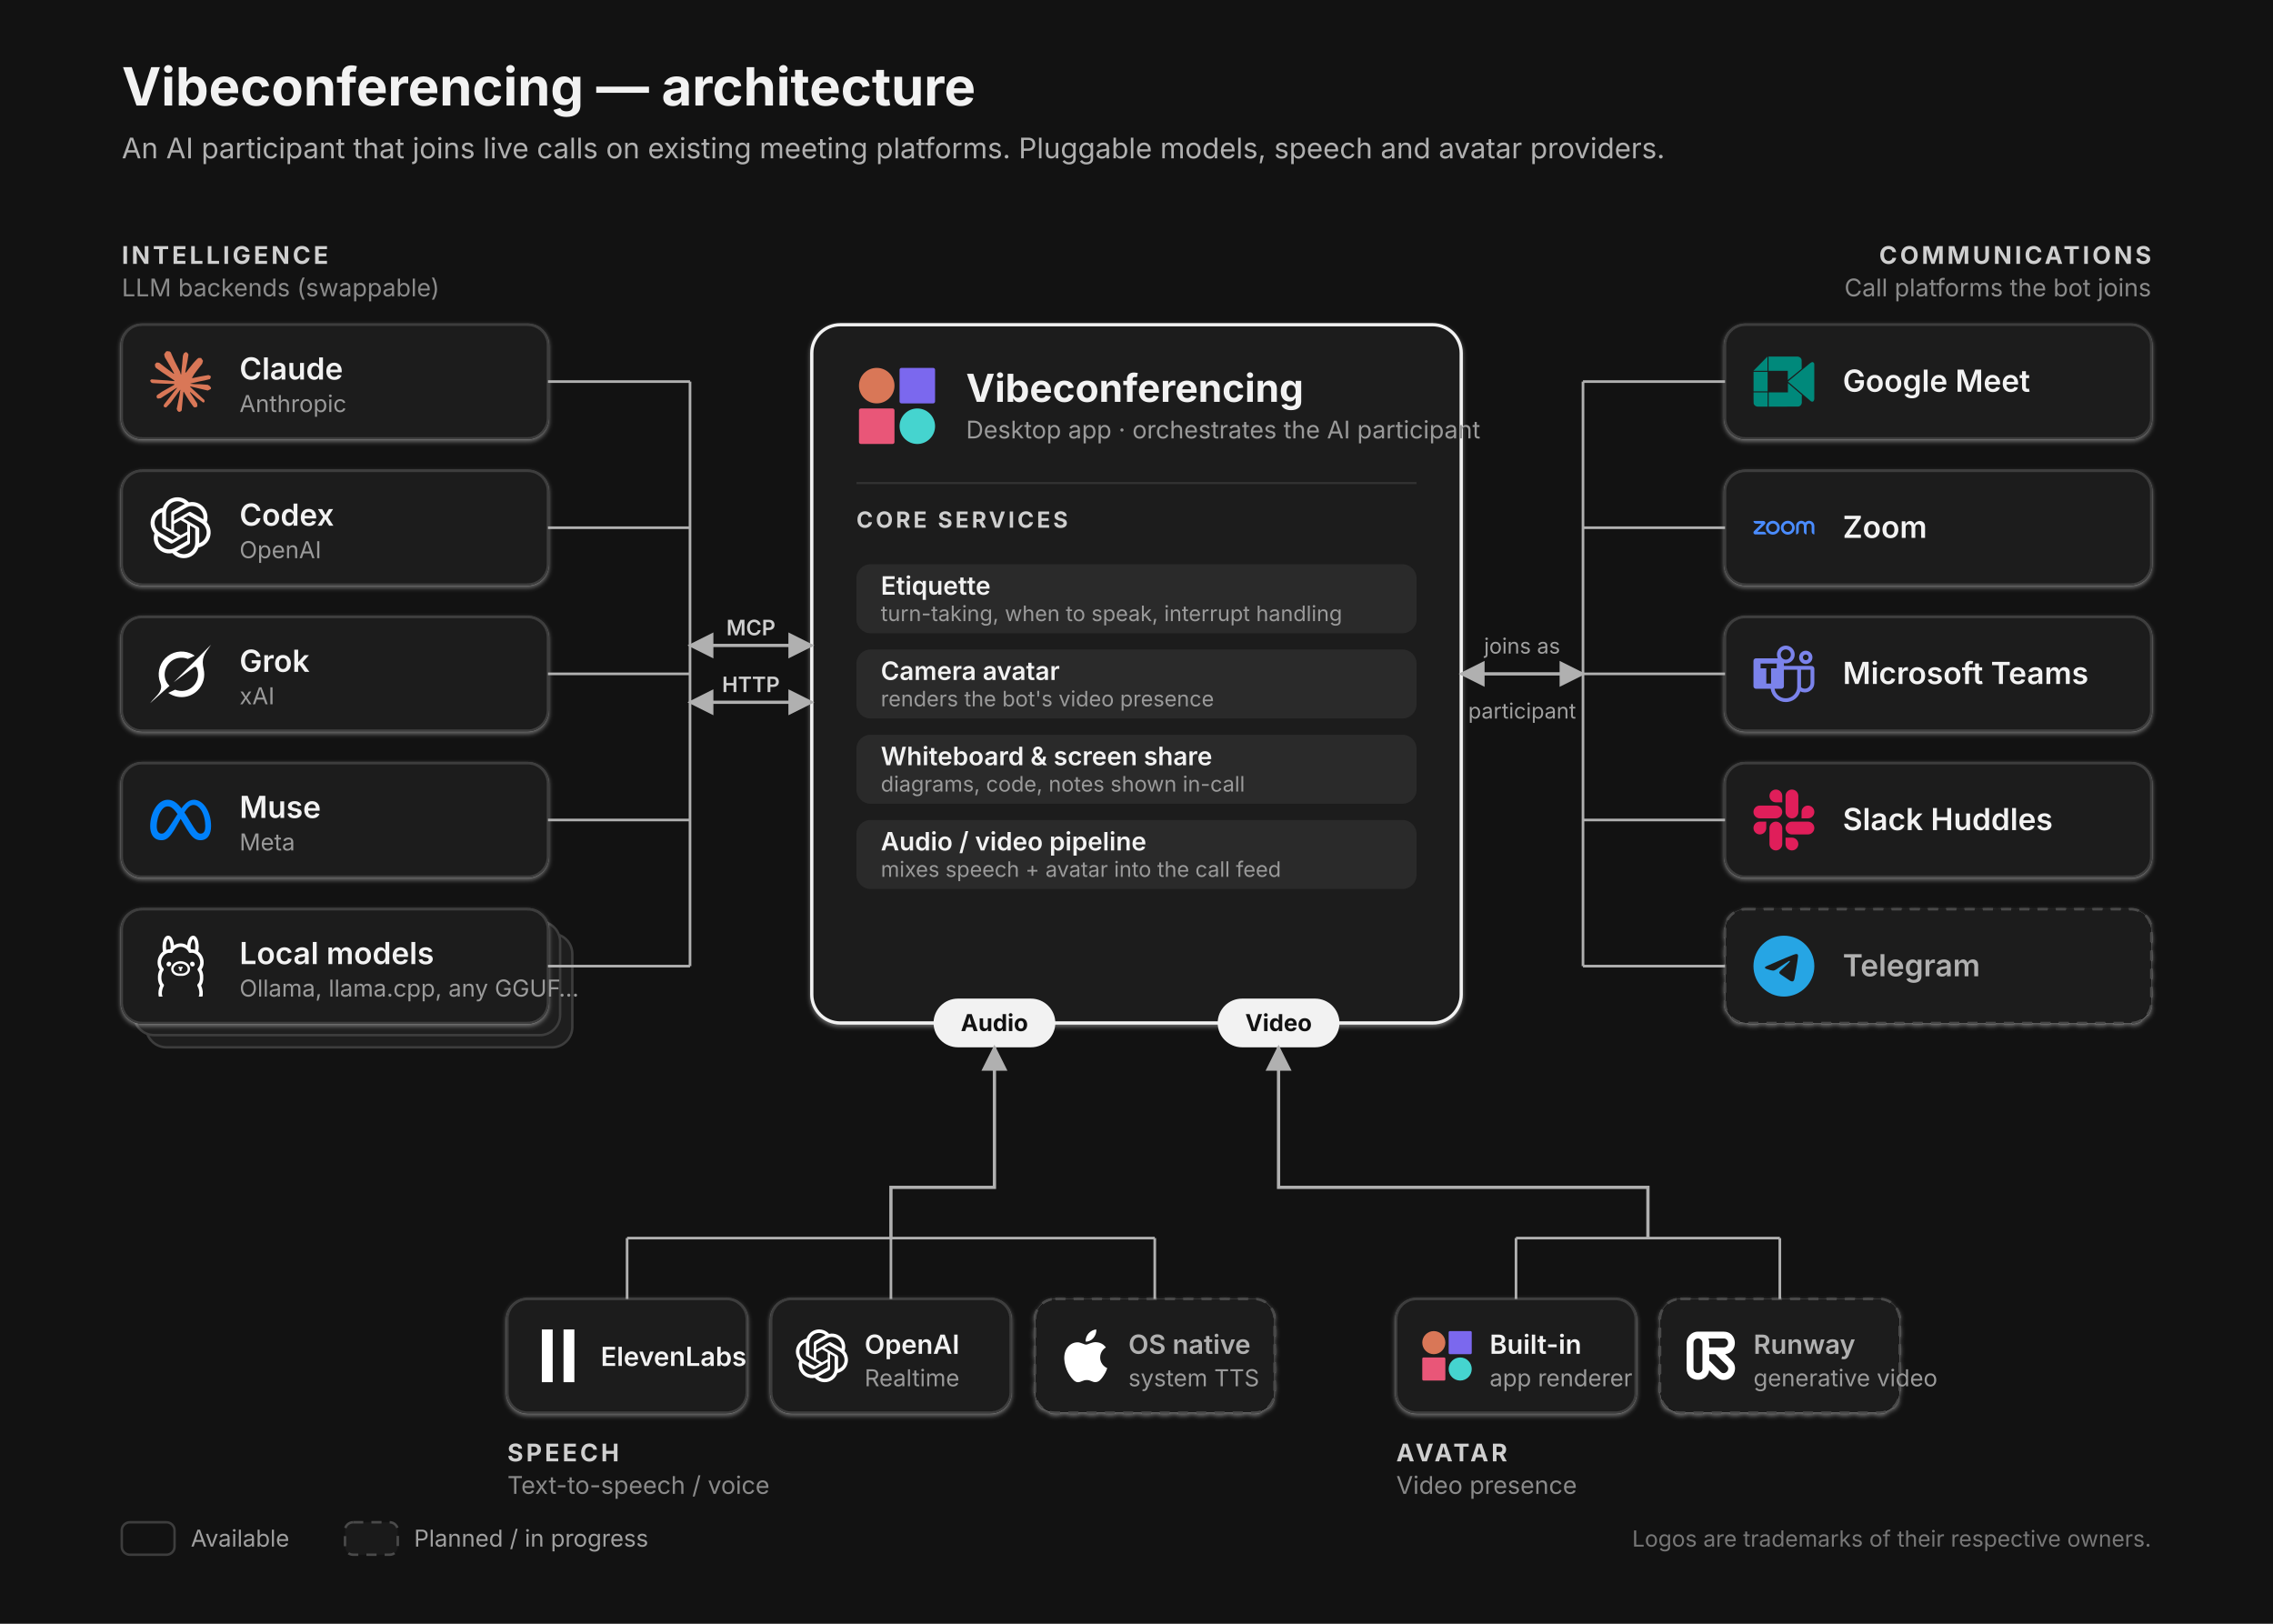
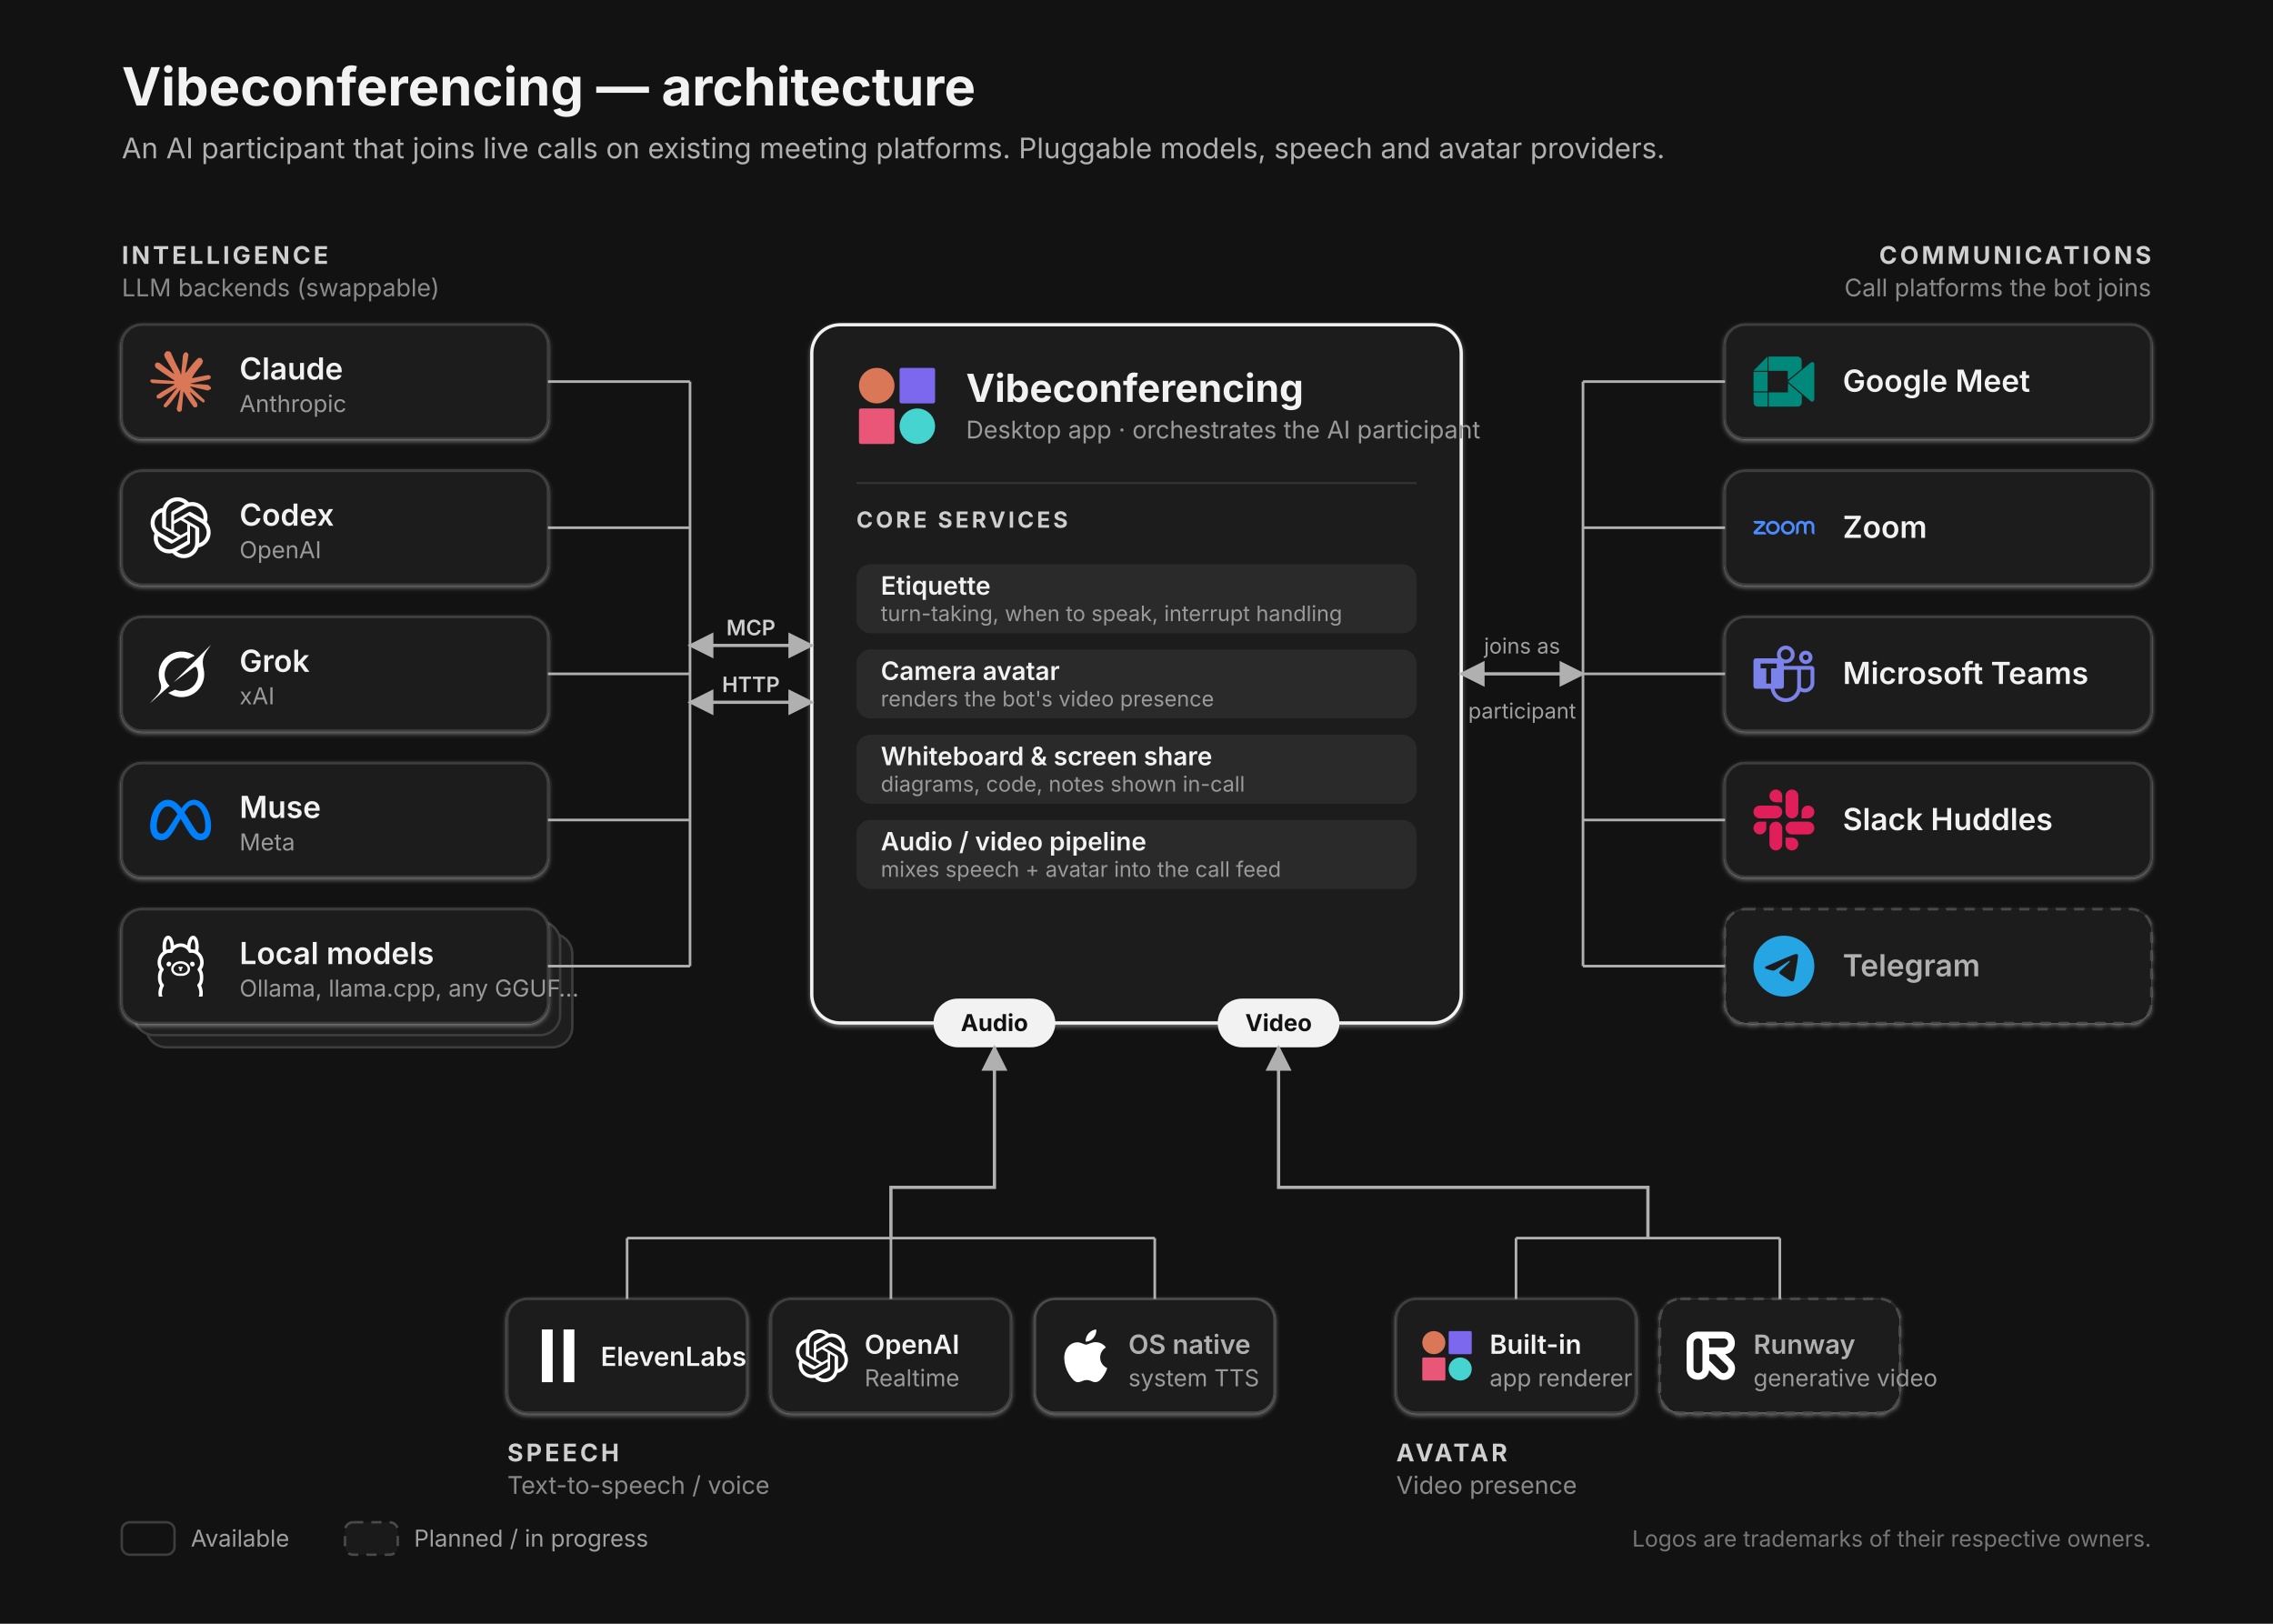
<svg xmlns="http://www.w3.org/2000/svg" width="1120" height="800" viewBox="0 0 1120 800" font-family="Inter, -apple-system, Helvetica Neue, Helvetica, Arial, sans-serif">
  <defs>
    <marker id="arr" viewBox="0 0 10 10" refX="9" refY="5" markerWidth="8" markerHeight="8" orient="auto-start-reverse">
      <path d="M0,0 L10,5 L0,10 z" fill="#B0B0B0" />
    </marker>
    <filter id="sh" x="-10%" y="-10%" width="120%" height="130%">
      <feDropShadow dx="0" dy="1" stdDeviation="1.2" flood-color="#FFFFFF" flood-opacity="0.4" />
    </filter>
  </defs>
  <rect width="1120" height="800" fill="#121212" />
  <text x="60" y="52" font-size="26" font-weight="700" fill="#F2F2F2">Vibeconferencing — architecture</text>
  <text x="60" y="78" font-size="14" fill="#B0B0B0">An AI participant that joins live calls on existing meeting platforms. Pluggable models, speech and avatar providers.</text>
  <text x="60" y="130" font-size="12" font-weight="700" fill="#CFCFCF" letter-spacing="1.4" text-anchor="start">INTELLIGENCE</text>
  <text x="60" y="146" font-size="12" fill="#8A8A8A" text-anchor="start">LLM backends (swappable)</text>
  <rect x="60" y="160" width="210" height="56" rx="10" fill="#1E1E1E" stroke="#3D3D3D" stroke-width="1.2" filter="url(#sh)" />
  <svg x="74" y="173" width="30" height="30" viewBox="0 0 24 24" fill="#D97757" fill-rule="evenodd">
    <path d="m4.714 15.956 4.717-2.647.079-.231-.079-.128h-.231l-.789-.049-2.696-.073-2.337-.097-2.265-.121-.571-.121-.534-.704.055-.352.48-.322.686.061 1.518.103 2.277.158 1.651.097 2.447.255h.389l.055-.158-.134-.097-.103-.097L6.973 9.836l-2.55-1.688-1.336-.971-.723-.492-.364-.461-.158-1.008.656-.723.88.061.225.061.892.686 1.906 1.475 2.489 1.834.364.303.146-.103.018-.073-.164-.273-1.354-2.447-1.445-2.489-.643-1.032-.17-.619c-.061-.255-.103-.467-.103-.729L6.287.134 6.7 0l.996.134.419.364.619 1.415 1.002 2.228 1.554 3.03.455.898.243.832.091.255h.158v-.146l.128-1.706.237-2.095.231-2.696.079-.759.376-.911.747-.492.583.279.48.686-.067.443-.285 1.852-.559 2.902-.364 1.943h.212l.243-.243.984-1.305 1.651-2.064.729-.82.85-.905.546-.431h1.032l.759 1.129-.34 1.166-1.062 1.348-.88 1.141-1.263 1.7-.789 1.36.073.109.188-.018 2.853-.607 1.542-.279 1.84-.316.832.389.091.395-.328.807-1.967.486-2.307.461-3.436.814-.043.03.049.061 1.548.146.662.036h1.621l3.018.225.789.522.474.638-.079.486-1.214.619-1.639-.389-3.825-.911-1.311-.328h-.182v.109l1.093 1.069 2.003 1.809 2.507 2.331.128.577-.322.455-.34-.049-2.204-1.657-.85-.747-1.925-1.621h-.128v.17l.443.65 2.344 3.521.121 1.081-.17.352-.607.212-.668-.121-1.372-1.925L14.38 17.959l-1.141-1.943-.14.079-.674 7.255-.316.37-.729.279-.607-.461-.322-.747.322-1.475.389-1.925.316-1.53.285-1.9.17-.631-.012-.043-.14.018-1.433 1.967-2.18 2.945-1.724 1.846-.413.164-.716-.37.067-.662.401-.589 2.386-3.036 1.439-1.882.929-1.087-.006-.158h-.055l-6.338 4.116-1.129.146-.486-.455.061-.747.231-.243 1.906-1.311Z" />
  </svg>
  <text x="118" y="187.0" font-size="15" font-weight="600" fill="#F2F2F2">Claude</text>
  <text x="118" y="203.0" font-size="11.5" fill="#9A9A9A">Anthropic</text>
  <rect x="60" y="232" width="210" height="56" rx="10" fill="#1E1E1E" stroke="#3D3D3D" stroke-width="1.2" filter="url(#sh)" />
  <svg x="74" y="245" width="30" height="30" viewBox="0 0 24 24" fill="#FFFFFF" fill-rule="evenodd">
    <path d="M22.282 9.821a5.985 5.985 0 0 0-.516-4.911 6.046 6.046 0 0 0-6.51-2.9A6.065 6.065 0 0 0 4.981 4.182a5.985 5.985 0 0 0-3.998 2.9 6.046 6.046 0 0 0 .743 7.097 5.98 5.98 0 0 0 .511 4.911 6.051 6.051 0 0 0 6.515 2.9A5.985 5.985 0 0 0 13.26 24a6.056 6.056 0 0 0 5.772-4.206 5.989 5.989 0 0 0 3.998-2.9 6.056 6.056 0 0 0-.748-7.073zm-9.022 12.608a4.476 4.476 0 0 1-2.876-1.041l.142-.08 4.778-2.758a.795.795 0 0 0 .393-.681v-6.737l2.02 1.169a.071.071 0 0 1 .038.052v5.583a4.504 4.504 0 0 1-4.495 4.494zm-9.661-4.125a4.471 4.471 0 0 1-.535-3.014l.142.085 4.783 2.758a.771.771 0 0 0 .781 0l5.843-3.369v2.332a.08.08 0 0 1-.033.061L9.74 19.95a4.499 4.499 0 0 1-6.141-1.646zM2.341 7.896a4.485 4.485 0 0 1 2.365-1.973V11.6a.766.766 0 0 0 .388.676l5.814 3.354-2.02 1.169a.076.076 0 0 1-.071 0l-4.83-2.787A4.504 4.504 0 0 1 2.341 7.872zm16.596 3.856L13.104 8.364 15.119 7.2a.076.076 0 0 1 .071 0l4.83 2.791a4.494 4.494 0 0 1-.676 8.104v-5.677a.79.79 0 0 0-.407-.667zm2.011-3.023l-.142-.085-4.774-2.782a.776.776 0 0 0-.785 0L9.409 9.23V6.897a.066.066 0 0 1 .028-.061l4.83-2.787a4.499 4.499 0 0 1 6.68 4.66zM8.306 12.863l-2.02-1.164a.08.08 0 0 1-.038-.057V6.074a4.499 4.499 0 0 1 7.376-3.454l-.142.081L8.704 5.459a.795.795 0 0 0-.393.681zm1.098-2.365l2.602-1.5 2.607 1.5v2.999l-2.597 1.5-2.607-1.5Z" />
  </svg>
  <text x="118" y="259.0" font-size="15" font-weight="600" fill="#F2F2F2">Codex</text>
  <text x="118" y="275.0" font-size="11.5" fill="#9A9A9A">OpenAI</text>
  <rect x="60" y="304" width="210" height="56" rx="10" fill="#1E1E1E" stroke="#3D3D3D" stroke-width="1.2" filter="url(#sh)" />
  <svg x="74" y="317" width="30" height="30" viewBox="0 0 24 24" fill="#FFFFFF" fill-rule="evenodd">
    <path d="M9.27 15.29l7.978-5.897c.391-.29.95-.177 1.137.272.98 2.369.542 5.215-1.41 7.169-1.951 1.954-4.667 2.382-7.149 1.406l-2.711 1.257c3.889 2.661 8.611 2.003 11.562-.953 2.341-2.344 3.066-5.539 2.388-8.42l.006.007c-.983-4.232.242-5.924 2.75-9.383.06-.082.12-.164.179-.248l-3.301 3.305v-.01L9.267 15.292M7.623 16.723c-2.792-2.67-2.31-6.801.071-9.184 1.761-1.763 4.647-2.483 7.166-1.425l2.705-1.25a7.808 7.808 0 00-1.829-1A8.975 8.975 0 005.984 5.83c-2.533 2.536-3.33 6.436-1.962 9.764 1.022 2.487-.653 4.246-2.34 6.022-.599.63-1.199 1.259-1.682 1.925l7.62-6.815" />
  </svg>
  <text x="118" y="331.0" font-size="15" font-weight="600" fill="#F2F2F2">Grok</text>
  <text x="118" y="347.0" font-size="11.5" fill="#9A9A9A">xAI</text>
  <rect x="60" y="376" width="210" height="56" rx="10" fill="#1E1E1E" stroke="#3D3D3D" stroke-width="1.2" filter="url(#sh)" />
  <svg x="74" y="389" width="30" height="30" viewBox="0 0 24 24" fill="#0081FB" fill-rule="evenodd">
    <path d="M6.915 4.03c-1.968 0-3.683 1.28-4.871 3.113C.704 9.208 0 11.883 0 14.449c0 .706.07 1.369.21 1.973a6.624 6.624 0 0 0 .265.86 5.297 5.297 0 0 0 .371.761c.696 1.159 1.818 1.927 3.593 1.927 1.497 0 2.633-.671 3.965-2.444.76-1.012 1.144-1.626 2.663-4.32l.756-1.339.186-.325c.061.1.121.196.183.3l2.152 3.595c.724 1.21 1.665 2.556 2.47 3.314 1.046.987 1.992 1.22 3.06 1.22 1.075 0 1.876-.355 2.455-.843a3.743 3.743 0 0 0 .81-.973c.542-.939.861-2.127.861-3.745 0-2.72-.681-5.357-2.084-7.45-1.282-1.912-2.957-2.93-4.716-2.93-1.047 0-2.088.467-3.053 1.308-.652.57-1.257 1.29-1.82 2.05-.69-.875-1.335-1.547-1.958-2.056-1.182-.966-2.315-1.303-3.454-1.303zm10.16 2.053c1.147 0 2.188.758 2.992 1.999 1.132 1.748 1.647 4.195 1.647 6.4 0 1.548-.368 2.9-1.839 2.9-.58 0-1.027-.23-1.664-1.004-.496-.601-1.343-1.878-2.832-4.358l-.617-1.028a44.908 44.908 0 0 0-1.255-1.98c.07-.109.141-.224.211-.327 1.12-1.667 2.118-2.602 3.358-2.602zm-10.201.553c1.265 0 2.058.791 2.675 1.446.307.327.737.871 1.234 1.579l-1.02 1.566c-.757 1.163-1.882 3.017-2.837 4.338-1.191 1.649-1.81 1.817-2.486 1.817-.524 0-1.038-.237-1.383-.794-.263-.426-.464-1.13-.464-2.046 0-2.221.63-4.535 1.66-6.088.454-.687.964-1.226 1.533-1.533a2.264 2.264 0 0 1 1.088-.285z" />
  </svg>
  <text x="118" y="403.0" font-size="15" font-weight="600" fill="#F2F2F2">Muse</text>
  <text x="118" y="419.0" font-size="11.5" fill="#9A9A9A">Meta</text>
  <rect x="72" y="460" width="210" height="56" rx="10" fill="#1E1E1E" stroke="#3D3D3D" stroke-width="1.2" />
  <rect x="66" y="454" width="210" height="56" rx="10" fill="#1E1E1E" stroke="#3D3D3D" stroke-width="1.2" />
  <rect x="60" y="448" width="210" height="56" rx="10" fill="#1E1E1E" stroke="#3D3D3D" stroke-width="1.2" filter="url(#sh)" />
  <svg x="74" y="461" width="30" height="30" viewBox="0 0 24 24" fill="#FFFFFF" fill-rule="evenodd">
    <path d="M16.361 10.26a.894.894 0 0 0-.558.47l-.072.148.001.207c0 .193.004.217.059.353.076.193.152.312.291.448.24.238.51.3.872.205a.86.86 0 0 0 .517-.436.752.752 0 0 0 .08-.498c-.064-.453-.33-.782-.724-.897a1.06 1.06 0 0 0-.466 0zm-9.203.005c-.305.096-.533.32-.65.639a1.187 1.187 0 0 0-.06.52c.057.309.31.59.598.667.362.095.632.033.872-.205.14-.136.215-.255.291-.448.055-.136.059-.16.059-.353l.001-.207-.072-.148a.894.894 0 0 0-.565-.472 1.02 1.02 0 0 0-.474.007Zm4.184 2c-.131.071-.223.25-.195.383.031.143.157.288.353.407.105.063.112.072.117.136.004.038-.01.146-.029.243-.02.094-.036.194-.036.222.002.074.07.195.143.253.064.052.076.054.255.059.164.005.198.001.264-.03.169-.082.212-.234.15-.525-.052-.243-.042-.28.087-.355.137-.08.281-.219.324-.314a.365.365 0 0 0-.175-.48.394.394 0 0 0-.181-.033c-.126 0-.207.03-.355.124l-.085.053-.053-.032c-.219-.13-.259-.145-.391-.143a.396.396 0 0 0-.193.032zm.39-2.195c-.373.036-.475.05-.654.086-.291.06-.68.195-.951.328-.94.46-1.589 1.226-1.787 2.114-.04.176-.045.234-.045.53 0 .294.005.357.043.524.264 1.16 1.332 2.017 2.714 2.173.3.033 1.596.033 1.896 0 1.11-.125 2.064-.727 2.493-1.571.114-.226.169-.372.22-.602.039-.167.044-.23.044-.523 0-.297-.005-.355-.045-.531-.288-1.29-1.539-2.304-3.072-2.497a6.873 6.873 0 0 0-.855-.031zm.645.937a3.283 3.283 0 0 1 1.44.514c.223.148.537.458.671.662.166.251.26.508.303.82.02.143.01.251-.043.482-.08.345-.332.705-.672.957a3.115 3.115 0 0 1-.689.348c-.382.122-.632.144-1.525.138-.582-.006-.686-.01-.853-.042-.57-.107-1.022-.334-1.35-.68-.264-.28-.385-.535-.45-.946-.03-.192.025-.509.137-.776.136-.326.488-.73.836-.963.403-.269.934-.46 1.422-.512.187-.02.586-.02.773-.002zm-5.503-11a1.653 1.653 0 0 0-.683.298C5.617.74 5.173 1.666 4.985 2.819c-.07.436-.119 1.04-.119 1.503 0 .544.064 1.24.155 1.721.02.107.031.202.023.208a8.12 8.12 0 0 1-.187.152 5.324 5.324 0 0 0-.949 1.02 5.49 5.49 0 0 0-.94 2.339 6.625 6.625 0 0 0-.023 1.357c.091.78.325 1.438.727 2.04l.13.195-.037.064c-.269.452-.498 1.105-.605 1.732-.084.496-.095.629-.095 1.294 0 .67.009.803.088 1.266.095.555.288 1.143.503 1.534.071.128.243.393.264.407.007.003-.014.067-.046.141a7.405 7.405 0 0 0-.548 1.873c-.062.417-.071.552-.071.991 0 .56.031.832.148 1.279L3.42 24h1.478l-.05-.091c-.297-.552-.325-1.575-.068-2.597.117-.472.25-.819.498-1.296l.148-.29v-.177c0-.165-.003-.184-.057-.293a.915.915 0 0 0-.194-.25 1.74 1.74 0 0 1-.385-.543c-.424-.92-.506-2.286-.208-3.451.124-.486.329-.918.544-1.154a.787.787 0 0 0 .223-.531c0-.195-.07-.355-.224-.522a3.136 3.136 0 0 1-.817-1.729c-.14-.96.114-2.005.69-2.834.563-.814 1.353-1.336 2.237-1.475.199-.033.57-.028.776.01.226.04.367.028.512-.041.179-.085.268-.19.374-.431.093-.215.165-.333.36-.576.234-.29.46-.489.822-.729.413-.27.884-.467 1.352-.561.17-.035.25-.04.569-.04.319 0 .398.005.569.04a4.07 4.07 0 0 1 1.914.997c.117.109.398.457.488.602.034.057.095.177.132.267.105.241.195.346.374.43.14.068.286.082.503.045.343-.058.607-.053.943.016 1.144.23 2.14 1.173 2.581 2.437.385 1.108.276 2.267-.296 3.153-.097.15-.193.27-.333.419-.301.322-.301.722-.001 1.053.493.539.801 1.866.708 3.036-.062.772-.26 1.463-.533 1.854a2.096 2.096 0 0 1-.224.258.916.916 0 0 0-.194.25c-.054.109-.057.128-.057.293v.178l.148.29c.248.476.38.823.498 1.295.253 1.008.231 2.01-.059 2.581a.845.845 0 0 0-.044.098c0 .006.329.009.732.009h.73l.02-.074.036-.134c.019-.076.057-.3.088-.516.029-.217.029-1.016 0-1.258-.11-.875-.295-1.57-.597-2.226-.032-.074-.053-.138-.046-.141.008-.005.057-.074.108-.152.376-.569.607-1.284.724-2.228.031-.26.031-1.378 0-1.628-.083-.645-.182-1.082-.348-1.525a6.083 6.083 0 0 0-.329-.7l-.038-.064.131-.194c.402-.604.636-1.262.727-2.04a6.625 6.625 0 0 0-.024-1.358 5.512 5.512 0 0 0-.939-2.339 5.325 5.325 0 0 0-.95-1.02 8.097 8.097 0 0 1-.186-.152.692.692 0 0 1 .023-.208c.208-1.087.201-2.443-.017-3.503-.19-.924-.535-1.658-.98-2.082-.354-.338-.716-.482-1.15-.455-.996.059-1.8 1.205-2.116 3.01a6.805 6.805 0 0 0-.097.726c0 .036-.007.066-.015.066a.96.96 0 0 1-.149-.078A4.857 4.857 0 0 0 12 3.03c-.832 0-1.687.243-2.456.698a.958.958 0 0 1-.148.078c-.008 0-.015-.03-.015-.066a6.71 6.71 0 0 0-.097-.725C8.997 1.392 8.337.319 7.46.048a2.096 2.096 0 0 0-.585-.041Zm.293 1.402c.248.197.523.759.682 1.388.03.113.06.244.069.292.007.047.026.152.041.233.067.365.098.76.102 1.24l.002.475-.12.175-.118.178h-.278c-.324 0-.646.041-.954.124l-.238.06c-.033.007-.038-.003-.057-.144a8.438 8.438 0 0 1 .016-2.323c.124-.788.413-1.501.696-1.711.067-.05.079-.049.157.013zm9.825-.012c.17.126.358.46.498.888.28.854.36 2.028.212 3.145-.019.14-.024.151-.057.144l-.238-.06a3.693 3.693 0 0 0-.954-.124h-.278l-.119-.178-.119-.175.002-.474c.004-.669.066-1.19.214-1.772.157-.623.434-1.185.68-1.382.078-.062.09-.063.159-.012z" />
  </svg>
  <text x="118" y="475.0" font-size="15" font-weight="600" fill="#F2F2F2">Local models</text>
  <text x="118" y="491.0" font-size="11.5" fill="#9A9A9A">Ollama, llama.cpp, any GGUF…</text>
  <text x="1060" y="130" font-size="12" font-weight="700" fill="#CFCFCF" letter-spacing="1.4" text-anchor="end">COMMUNICATIONS</text>
  <text x="1060" y="146" font-size="12" fill="#8A8A8A" text-anchor="end">Call platforms the bot joins</text>
  <rect x="850" y="160" width="210" height="56" rx="10" fill="#1E1E1E" stroke="#3D3D3D" stroke-width="1.2" filter="url(#sh)" />
  <svg x="864" y="173" width="30" height="30" viewBox="0 0 24 24" fill="#00897B" fill-rule="evenodd">
    <path d="M5.53 2.13 0 7.75h5.53zm.398 0v5.62h7.608v3.65l5.47-4.45c-.014-1.22.031-2.25-.025-3.46-.148-1.09-1.287-1.47-2.236-1.36zM23.1 4.32c-.802.295-1.358.995-2.047 1.49-2.506 2.05-4.982 4.12-7.468 6.19 3.025 2.59 6.04 5.18 9.065 7.76 1.218.671 1.428-.814 1.328-1.64v-13a.828.828 0 0 0-.877-.825zM.038 8.15v7.7h5.53v-7.7zm13.577 8.1H6.008v5.62c3.864-.006 7.737.011 11.58-.009 1.02-.07 1.618-1.12 1.468-2.07v-2.51l-5.47-4.68v3.65zm-13.577 0c.02 1.44-.041 2.88.033 4.31.162.948 1.158 1.43 2.047 1.31h3.464v-5.62z" />
  </svg>
  <text x="908" y="193.0" font-size="15" font-weight="600" fill="#F2F2F2">Google Meet</text>
  <rect x="850" y="232" width="210" height="56" rx="10" fill="#1E1E1E" stroke="#3D3D3D" stroke-width="1.2" filter="url(#sh)" />
  <svg x="864" y="245" width="30" height="30" viewBox="0 0 24 24" fill="#4A8CFF" fill-rule="evenodd">
    <path d="M5.033 14.649H.743a.74.74 0 0 1-.686-.458.74.74 0 0 1 .16-.808L3.19 10.41H1.06A1.06 1.06 0 0 1 0 9.35h3.957c.301 0 .57.18.686.458a.74.74 0 0 1-.161.808L1.51 13.59h2.464c.585 0 1.06.475 1.06 1.06zM24 11.338c0-1.14-.927-2.066-2.066-2.066-.61 0-1.158.265-1.537.686a2.061 2.061 0 0 0-1.536-.686c-1.14 0-2.066.926-2.066 2.066v3.311a1.06 1.06 0 0 0 1.06-1.06v-2.251a1.004 1.004 0 0 1 2.013 0v2.251c0 .586.474 1.06 1.06 1.06v-3.311a1.004 1.004 0 0 1 2.012 0v2.251c0 .586.475 1.06 1.06 1.06zM16.265 12a2.728 2.728 0 1 1-5.457 0 2.728 2.728 0 0 1 5.457 0zm-1.06 0a1.669 1.669 0 1 0-3.338 0 1.669 1.669 0 0 0 3.338 0zm-4.82 0a2.728 2.728 0 1 1-5.458 0 2.728 2.728 0 0 1 5.457 0zm-1.06 0a1.669 1.669 0 1 0-3.338 0 1.669 1.669 0 0 0 3.338 0z" />
  </svg>
  <text x="908" y="265.0" font-size="15" font-weight="600" fill="#F2F2F2">Zoom</text>
  <rect x="850" y="304" width="210" height="56" rx="10" fill="#1E1E1E" stroke="#3D3D3D" stroke-width="1.2" filter="url(#sh)" />
  <svg x="864" y="317" width="30" height="30" viewBox="0 0 24 24" fill="#7B83EB" fill-rule="evenodd">
    <path d="M20.625 8.127q-.55 0-1.025-.205-.475-.205-.832-.563-.358-.357-.563-.832Q18 6.053 18 5.502q0-.54.205-1.02t.563-.837q.357-.358.832-.563.474-.205 1.025-.205.54 0 1.02.205t.837.563q.358.357.563.837.205.48.205 1.02 0 .55-.205 1.025-.205.475-.563.832-.357.358-.837.563-.48.205-1.02.205zm0-3.75q-.469 0-.797.328-.328.328-.328.797 0 .469.328.797.328.328.797.328.469 0 .797-.328.328-.328.328-.797 0-.469-.328-.797-.328-.328-.797-.328zM24 10.002v5.578q0 .774-.293 1.46-.293.685-.803 1.194-.51.51-1.195.803-.686.293-1.459.293-.445 0-.908-.105-.463-.106-.85-.329-.293.95-.855 1.729-.563.78-1.319 1.336-.756.557-1.67.861-.914.305-1.898.305-1.148 0-2.162-.398-1.014-.399-1.805-1.102-.79-.703-1.312-1.664t-.674-2.086h-5.8q-.411 0-.704-.293T0 16.881V6.873q0-.41.293-.703t.703-.293h8.59q-.34-.715-.34-1.5 0-.727.275-1.365.276-.639.75-1.114.475-.474 1.114-.75.638-.275 1.365-.275t1.365.275q.639.276 1.114.75.474.475.75 1.114.275.638.275 1.365t-.275 1.365q-.276.639-.75 1.113-.475.475-1.114.75-.638.276-1.365.276-.188 0-.375-.024-.188-.023-.375-.058v1.078h10.875q.469 0 .797.328.328.328.328.797zM12.75 2.373q-.41 0-.78.158-.368.158-.638.434-.27.275-.428.639-.158.363-.158.773 0 .41.158.78.159.368.428.638.27.27.639.428.369.158.779.158.41 0 .773-.158.364-.159.64-.428.274-.27.433-.639.158-.369.158-.779 0-.41-.158-.773-.159-.364-.434-.64-.275-.275-.639-.433-.363-.158-.773-.158zM6.937 9.814h2.25V7.94H2.814v1.875h2.25v6h1.875zm10.313 7.313v-6.75H12v6.504q0 .41-.293.703t-.703.293H8.309q.152.809.556 1.5.405.691.985 1.19.58.497 1.318.779.738.281 1.582.281.926 0 1.746-.352.82-.351 1.436-.966.615-.616.966-1.43.352-.815.352-1.752zm5.25-1.547v-5.203h-3.75v6.855q.305.305.691.452.387.146.809.146.469 0 .879-.176.41-.175.715-.48.304-.305.48-.715t.176-.879Z" />
  </svg>
  <text x="908" y="337.0" font-size="15" font-weight="600" fill="#F2F2F2">Microsoft Teams</text>
  <rect x="850" y="376" width="210" height="56" rx="10" fill="#1E1E1E" stroke="#3D3D3D" stroke-width="1.2" filter="url(#sh)" />
  <svg x="864" y="389" width="30" height="30" viewBox="0 0 24 24" fill="#E01E5A" fill-rule="evenodd">
    <path d="M5.042 15.165a2.528 2.528 0 0 1-2.52 2.523A2.528 2.528 0 0 1 0 15.165a2.527 2.527 0 0 1 2.522-2.52h2.52v2.52zM6.313 15.165a2.527 2.527 0 0 1 2.521-2.52 2.527 2.527 0 0 1 2.521 2.52v6.313A2.528 2.528 0 0 1 8.834 24a2.528 2.528 0 0 1-2.521-2.522v-6.313zM8.834 5.042a2.528 2.528 0 0 1-2.521-2.52A2.528 2.528 0 0 1 8.834 0a2.528 2.528 0 0 1 2.521 2.522v2.52H8.834zM8.834 6.313a2.528 2.528 0 0 1 2.521 2.521 2.528 2.528 0 0 1-2.521 2.521H2.522A2.528 2.528 0 0 1 0 8.834a2.528 2.528 0 0 1 2.522-2.521h6.312zM18.956 8.834a2.528 2.528 0 0 1 2.522-2.521A2.528 2.528 0 0 1 24 8.834a2.528 2.528 0 0 1-2.522 2.521h-2.522V8.834zM17.688 8.834a2.528 2.528 0 0 1-2.523 2.521 2.527 2.527 0 0 1-2.52-2.521V2.522A2.527 2.527 0 0 1 15.165 0a2.528 2.528 0 0 1 2.523 2.522v6.312zM15.165 18.956a2.528 2.528 0 0 1 2.523 2.522A2.528 2.528 0 0 1 15.165 24a2.527 2.527 0 0 1-2.52-2.522v-2.522h2.52zM15.165 17.688a2.527 2.527 0 0 1-2.52-2.523 2.526 2.526 0 0 1 2.52-2.52h6.313A2.527 2.527 0 0 1 24 15.165a2.528 2.528 0 0 1-2.522 2.523h-6.313z" />
  </svg>
  <text x="908" y="409.0" font-size="15" font-weight="600" fill="#F2F2F2">Slack Huddles</text>
  <rect x="850" y="448" width="210" height="56" rx="10" fill="#1A1A1A" stroke="#4A4A4A" stroke-width="1.2" stroke-dasharray="5 4" filter="url(#sh)" />
  <svg x="864" y="461" width="30" height="30" viewBox="0 0 24 24" fill="#26A5E4" fill-rule="evenodd">
    <path d="M11.944 0A12 12 0 0 0 0 12a12 12 0 0 0 12 12 12 12 0 0 0 12-12A12 12 0 0 0 12 0a12 12 0 0 0-.056 0zm4.962 7.224c.1-.002.321.023.465.14a.506.506 0 0 1 .171.325c.016.093.036.306.02.472-.18 1.898-.962 6.502-1.36 8.627-.168.9-.499 1.201-.82 1.23-.696.065-1.225-.46-1.9-.902-1.056-.693-1.653-1.124-2.678-1.8-1.185-.78-.417-1.21.258-1.91.177-.184 3.247-2.977 3.307-3.23.007-.032.014-.15-.056-.212s-.174-.041-.249-.024c-.106.024-1.793 1.14-5.061 3.345-.48.33-.913.49-1.302.48-.428-.008-1.252-.241-1.865-.44-.752-.245-1.349-.374-1.297-.789.027-.216.325-.437.893-.663 3.498-1.524 5.83-2.529 6.998-3.014 3.332-1.386 4.025-1.627 4.476-1.635z" />
  </svg>
  <text x="908" y="481.0" font-size="15" font-weight="600" fill="#B0B0B0">Telegram</text>
  <rect x="400" y="160" width="320" height="344" rx="14" fill="#1E1E1E" stroke="#F2F2F2" stroke-width="1.6" filter="url(#sh)" />
  <g transform="translate(422,180) scale(0.15625)">
    <circle cx="64" cy="64" r="56" fill="#D97757" />
    <rect x="136" y="8" width="112" height="112" rx="6" fill="#7B68EE" />
    <rect x="8" y="136" width="112" height="112" rx="6" fill="#E95678" />
    <circle cx="192" cy="192" r="56" fill="#45D4CF" />
  </g>
  <text x="476" y="198" font-size="19" font-weight="700" fill="#F2F2F2">Vibeconferencing</text>
  <text x="476" y="216" font-size="12" fill="#9A9A9A">Desktop app · orchestrates the AI participant</text>
  <line x1="422" y1="238" x2="698" y2="238" stroke="#333333" />
  <text x="422" y="260" font-size="11" font-weight="700" fill="#CFCFCF" letter-spacing="1.4">CORE SERVICES</text>
  <rect x="422" y="278" width="276" height="34" rx="7" fill="#2A2A2A" />
  <text x="434" y="293" font-size="12.5" font-weight="600" fill="#F2F2F2">Etiquette</text>
  <text x="434" y="306" font-size="10.5" fill="#9A9A9A">turn-taking, when to speak, interrupt handling</text>
  <rect x="422" y="320" width="276" height="34" rx="7" fill="#2A2A2A" />
  <text x="434" y="335" font-size="12.5" font-weight="600" fill="#F2F2F2">Camera avatar</text>
  <text x="434" y="348" font-size="10.5" fill="#9A9A9A">renders the bot's video presence</text>
  <rect x="422" y="362" width="276" height="34" rx="7" fill="#2A2A2A" />
  <text x="434" y="377" font-size="12.5" font-weight="600" fill="#F2F2F2">Whiteboard &amp; screen share</text>
  <text x="434" y="390" font-size="10.5" fill="#9A9A9A">diagrams, code, notes shown in-call</text>
  <rect x="422" y="404" width="276" height="34" rx="7" fill="#2A2A2A" />
  <text x="434" y="419" font-size="12.5" font-weight="600" fill="#F2F2F2">Audio / video pipeline</text>
  <text x="434" y="432" font-size="10.5" fill="#9A9A9A">mixes speech + avatar into the call feed</text>
  <rect x="460" y="492" width="60" height="24" rx="12" fill="#F2F2F2" />
  <text x="490" y="508" font-size="11.5" font-weight="700" fill="#121212" text-anchor="middle">Audio</text>
  <rect x="600" y="492" width="60" height="24" rx="12" fill="#F2F2F2" />
  <text x="630" y="508" font-size="11.5" font-weight="700" fill="#121212" text-anchor="middle">Video</text>
  <line x1="270" y1="188.0" x2="340" y2="188.0" stroke="#B0B0B0" stroke-width="1.3" />
  <line x1="270" y1="260.0" x2="340" y2="260.0" stroke="#B0B0B0" stroke-width="1.3" />
  <line x1="270" y1="332.0" x2="340" y2="332.0" stroke="#B0B0B0" stroke-width="1.3" />
  <line x1="270" y1="404.0" x2="340" y2="404.0" stroke="#B0B0B0" stroke-width="1.3" />
  <line x1="270" y1="476.0" x2="340" y2="476.0" stroke="#B0B0B0" stroke-width="1.3" />
  <line x1="340" y1="188.0" x2="340" y2="476.0" stroke="#B0B0B0" stroke-width="1.3" />
  <line x1="340" y1="318.0" x2="400" y2="318.0" stroke="#B0B0B0" stroke-width="1.6" marker-start="url(#arr)" marker-end="url(#arr)" />
  <text x="370.0" y="313.0" font-size="10.5" font-weight="600" fill="#CFCFCF" text-anchor="middle">MCP</text>
  <line x1="340" y1="346.0" x2="400" y2="346.0" stroke="#B0B0B0" stroke-width="1.6" marker-start="url(#arr)" marker-end="url(#arr)" />
  <text x="370.0" y="341.0" font-size="10.5" font-weight="600" fill="#CFCFCF" text-anchor="middle">HTTP</text>
  <line x1="780" y1="188.0" x2="850" y2="188.0" stroke="#B0B0B0" stroke-width="1.3" />
  <line x1="780" y1="260.0" x2="850" y2="260.0" stroke="#B0B0B0" stroke-width="1.3" />
  <line x1="780" y1="332.0" x2="850" y2="332.0" stroke="#B0B0B0" stroke-width="1.3" />
  <line x1="780" y1="404.0" x2="850" y2="404.0" stroke="#B0B0B0" stroke-width="1.3" />
  <line x1="780" y1="476.0" x2="850" y2="476.0" stroke="#B0B0B0" stroke-width="1.3" />
  <line x1="780" y1="188.0" x2="780" y2="476.0" stroke="#B0B0B0" stroke-width="1.3" />
  <line x1="720" y1="332.0" x2="780" y2="332.0" stroke="#B0B0B0" stroke-width="1.6" marker-start="url(#arr)" marker-end="url(#arr)" />
  <text x="750.0" y="322.0" font-size="10.5" fill="#A0A0A0" text-anchor="middle">joins as</text>
  <text x="750.0" y="354.0" font-size="10.5" fill="#A0A0A0" text-anchor="middle">participant</text>
  <text x="250" y="720" font-size="12" font-weight="700" fill="#CFCFCF" letter-spacing="1.4" text-anchor="start">SPEECH</text>
  <text x="250" y="736" font-size="12" fill="#8A8A8A" text-anchor="start">Text-to-speech / voice</text>
  <rect x="250" y="640" width="118" height="56" rx="10" fill="#1E1E1E" stroke="#3D3D3D" stroke-width="1.2" filter="url(#sh)" />
  <svg x="262" y="655" width="26" height="26" viewBox="0 0 24 24" fill="#FFFFFF" fill-rule="evenodd">
    <path d="M4.604 0v24h4.932V0zm9.861 0v24h4.932V0z" />
  </svg>
  <text x="296" y="673.0" font-size="13" font-weight="600" fill="#F2F2F2">ElevenLabs</text>
  <rect x="380" y="640" width="118" height="56" rx="10" fill="#1E1E1E" stroke="#3D3D3D" stroke-width="1.2" filter="url(#sh)" />
  <svg x="392" y="655" width="26" height="26" viewBox="0 0 24 24" fill="#FFFFFF" fill-rule="evenodd">
    <path d="M22.282 9.821a5.985 5.985 0 0 0-.516-4.911 6.046 6.046 0 0 0-6.51-2.9A6.065 6.065 0 0 0 4.981 4.182a5.985 5.985 0 0 0-3.998 2.9 6.046 6.046 0 0 0 .743 7.097 5.98 5.98 0 0 0 .511 4.911 6.051 6.051 0 0 0 6.515 2.9A5.985 5.985 0 0 0 13.26 24a6.056 6.056 0 0 0 5.772-4.206 5.989 5.989 0 0 0 3.998-2.9 6.056 6.056 0 0 0-.748-7.073zm-9.022 12.608a4.476 4.476 0 0 1-2.876-1.041l.142-.08 4.778-2.758a.795.795 0 0 0 .393-.681v-6.737l2.02 1.169a.071.071 0 0 1 .038.052v5.583a4.504 4.504 0 0 1-4.495 4.494zm-9.661-4.125a4.471 4.471 0 0 1-.535-3.014l.142.085 4.783 2.758a.771.771 0 0 0 .781 0l5.843-3.369v2.332a.08.08 0 0 1-.033.061L9.74 19.95a4.499 4.499 0 0 1-6.141-1.646zM2.341 7.896a4.485 4.485 0 0 1 2.365-1.973V11.6a.766.766 0 0 0 .388.676l5.814 3.354-2.02 1.169a.076.076 0 0 1-.071 0l-4.83-2.787A4.504 4.504 0 0 1 2.341 7.872zm16.596 3.856L13.104 8.364 15.119 7.2a.076.076 0 0 1 .071 0l4.83 2.791a4.494 4.494 0 0 1-.676 8.104v-5.677a.79.79 0 0 0-.407-.667zm2.011-3.023l-.142-.085-4.774-2.782a.776.776 0 0 0-.785 0L9.409 9.23V6.897a.066.066 0 0 1 .028-.061l4.83-2.787a4.499 4.499 0 0 1 6.68 4.66zM8.306 12.863l-2.02-1.164a.08.08 0 0 1-.038-.057V6.074a4.499 4.499 0 0 1 7.376-3.454l-.142.081L8.704 5.459a.795.795 0 0 0-.393.681zm1.098-2.365l2.602-1.5 2.607 1.5v2.999l-2.597 1.5-2.607-1.5Z" />
  </svg>
  <text x="426" y="667.0" font-size="13" font-weight="600" fill="#F2F2F2">OpenAI</text>
  <text x="426" y="683.0" font-size="11.5" fill="#9A9A9A">Realtime</text>
-   <rect x="510" y="640" width="118" height="56" rx="10" fill="#1A1A1A" stroke="#4A4A4A" stroke-width="1.2" stroke-dasharray="5 4" filter="url(#sh)" />
+   <rect x="510" y="640" width="118" height="56" rx="10" fill="#1A1A1A" stroke="#4A4A4A" stroke-width="1.2" filter="url(#sh)" />
  <svg x="522" y="655" width="26" height="26" viewBox="0 0 24 24" fill="#FFFFFF" fill-rule="evenodd">
    <path d="M12.152 6.896c-.948 0-2.415-1.078-3.96-1.04-2.04.027-3.91 1.183-4.961 3.014-2.117 3.675-.546 9.103 1.519 12.09 1.013 1.454 2.208 3.09 3.792 3.039 1.52-.065 2.09-.987 3.935-.987 1.831 0 2.35.987 3.96.948 1.637-.026 2.676-1.48 3.676-2.948 1.156-1.688 1.636-3.325 1.662-3.415-.039-.013-3.182-1.221-3.22-4.857-.026-3.04 2.48-4.494 2.597-4.559-1.429-2.09-3.623-2.324-4.39-2.376-2-.156-3.675 1.09-4.61 1.09zM15.53 3.83c.843-1.012 1.4-2.427 1.245-3.83-1.207.052-2.662.805-3.532 1.818-.78.896-1.454 2.338-1.273 3.714 1.338.104 2.715-.688 3.559-1.701" />
  </svg>
  <text x="556" y="667.0" font-size="13" font-weight="600" fill="#B0B0B0">OS native</text>
  <text x="556" y="683.0" font-size="11.5" fill="#9A9A9A">system TTS</text>
  <text x="688.0" y="720" font-size="12" font-weight="700" fill="#CFCFCF" letter-spacing="1.4" text-anchor="start">AVATAR</text>
  <text x="688.0" y="736" font-size="12" fill="#8A8A8A" text-anchor="start">Video presence</text>
  <rect x="688.0" y="640" width="118" height="56" rx="10" fill="#1E1E1E" stroke="#3D3D3D" stroke-width="1.2" filter="url(#sh)" />
  <g transform="translate(700.0,655) scale(0.1015625)">
    <circle cx="64" cy="64" r="56" fill="#D97757" />
    <rect x="136" y="8" width="112" height="112" rx="6" fill="#7B68EE" />
    <rect x="8" y="136" width="112" height="112" rx="6" fill="#E95678" />
    <circle cx="192" cy="192" r="56" fill="#45D4CF" />
  </g>
  <text x="734.0" y="667.0" font-size="13" font-weight="600" fill="#F2F2F2">Built-in</text>
  <text x="734.0" y="683.0" font-size="11.5" fill="#9A9A9A">app renderer</text>
  <rect x="818.0" y="640" width="118" height="56" rx="10" fill="#1A1A1A" stroke="#4A4A4A" stroke-width="1.2" stroke-dasharray="5 4" filter="url(#sh)" />
  <svg x="830.0" y="655" width="26" height="26" viewBox="0 0 24 24" fill="#FFFFFF" fill-rule="evenodd">
    <path d="M17.86 22.992c-2.669.245-4.887-2.876-6.597-4.454C10.398 24.759 1 24.177 1 17.86V6.15c0-.921.244-1.861.733-2.65C2.635 1.977 4.383.98 6.15 1h11.71c6.316 0 6.918 9.398.677 10.243l2.97 2.951c3.252 3.064.808 8.929-3.646 8.797zm-1.428-3.721c1.842 1.898 4.774-1.034 2.876-2.876l-5.132-5.132H11.3v2.876l4.436 4.436.696.696zM4.12 17.842c-.037 2.632 4.117 2.632 4.06 0V6.132c.038-1.316-1.353-2.35-2.612-1.955-.057.019-.113.037-.15.056-.79.301-1.335 1.09-1.317 1.936v11.673h.02zm13.74-9.68c2.632.037 2.632-4.098 0-4.06h-6.973c.526 1.109.395 2.857.413 4.06h6.56z" />
  </svg>
  <text x="864.0" y="667.0" font-size="13" font-weight="600" fill="#B0B0B0">Runway</text>
  <text x="864.0" y="683.0" font-size="11.5" fill="#9A9A9A">generative video</text>
  <line x1="309.0" y1="610" x2="569.0" y2="610" stroke="#B0B0B0" stroke-width="1.3" />
  <line x1="309.0" y1="610" x2="309.0" y2="640" stroke="#B0B0B0" stroke-width="1.3" />
  <line x1="439.0" y1="610" x2="439.0" y2="640" stroke="#B0B0B0" stroke-width="1.3" />
  <line x1="569.0" y1="610" x2="569.0" y2="640" stroke="#B0B0B0" stroke-width="1.3" />
  <path d="M439.0,610 L439.0,585 L490,585 L490,516" fill="none" stroke="#B0B0B0" stroke-width="1.6" marker-end="url(#arr)" />
  <line x1="747.0" y1="610" x2="877.0" y2="610" stroke="#B0B0B0" stroke-width="1.3" />
  <line x1="747.0" y1="610" x2="747.0" y2="640" stroke="#B0B0B0" stroke-width="1.3" />
  <line x1="877.0" y1="610" x2="877.0" y2="640" stroke="#B0B0B0" stroke-width="1.3" />
  <path d="M812.0,610 L812.0,585 L630,585 L630,516" fill="none" stroke="#B0B0B0" stroke-width="1.6" marker-end="url(#arr)" />
  <rect x="60" y="750" width="26" height="16" rx="4" fill="#121212" stroke="#3D3D3D" stroke-width="1.2" />
  <text x="94" y="762" font-size="11.5" fill="#A0A0A0">Available</text>
  <rect x="170" y="750" width="26" height="16" rx="4" fill="#1A1A1A" stroke="#4A4A4A" stroke-width="1.2" stroke-dasharray="5 4" />
  <text x="204" y="762" font-size="11.5" fill="#A0A0A0">Planned / in progress</text>
  <text x="1060" y="762" font-size="11" fill="#777777" text-anchor="end">Logos are trademarks of their respective owners.</text>
</svg>
